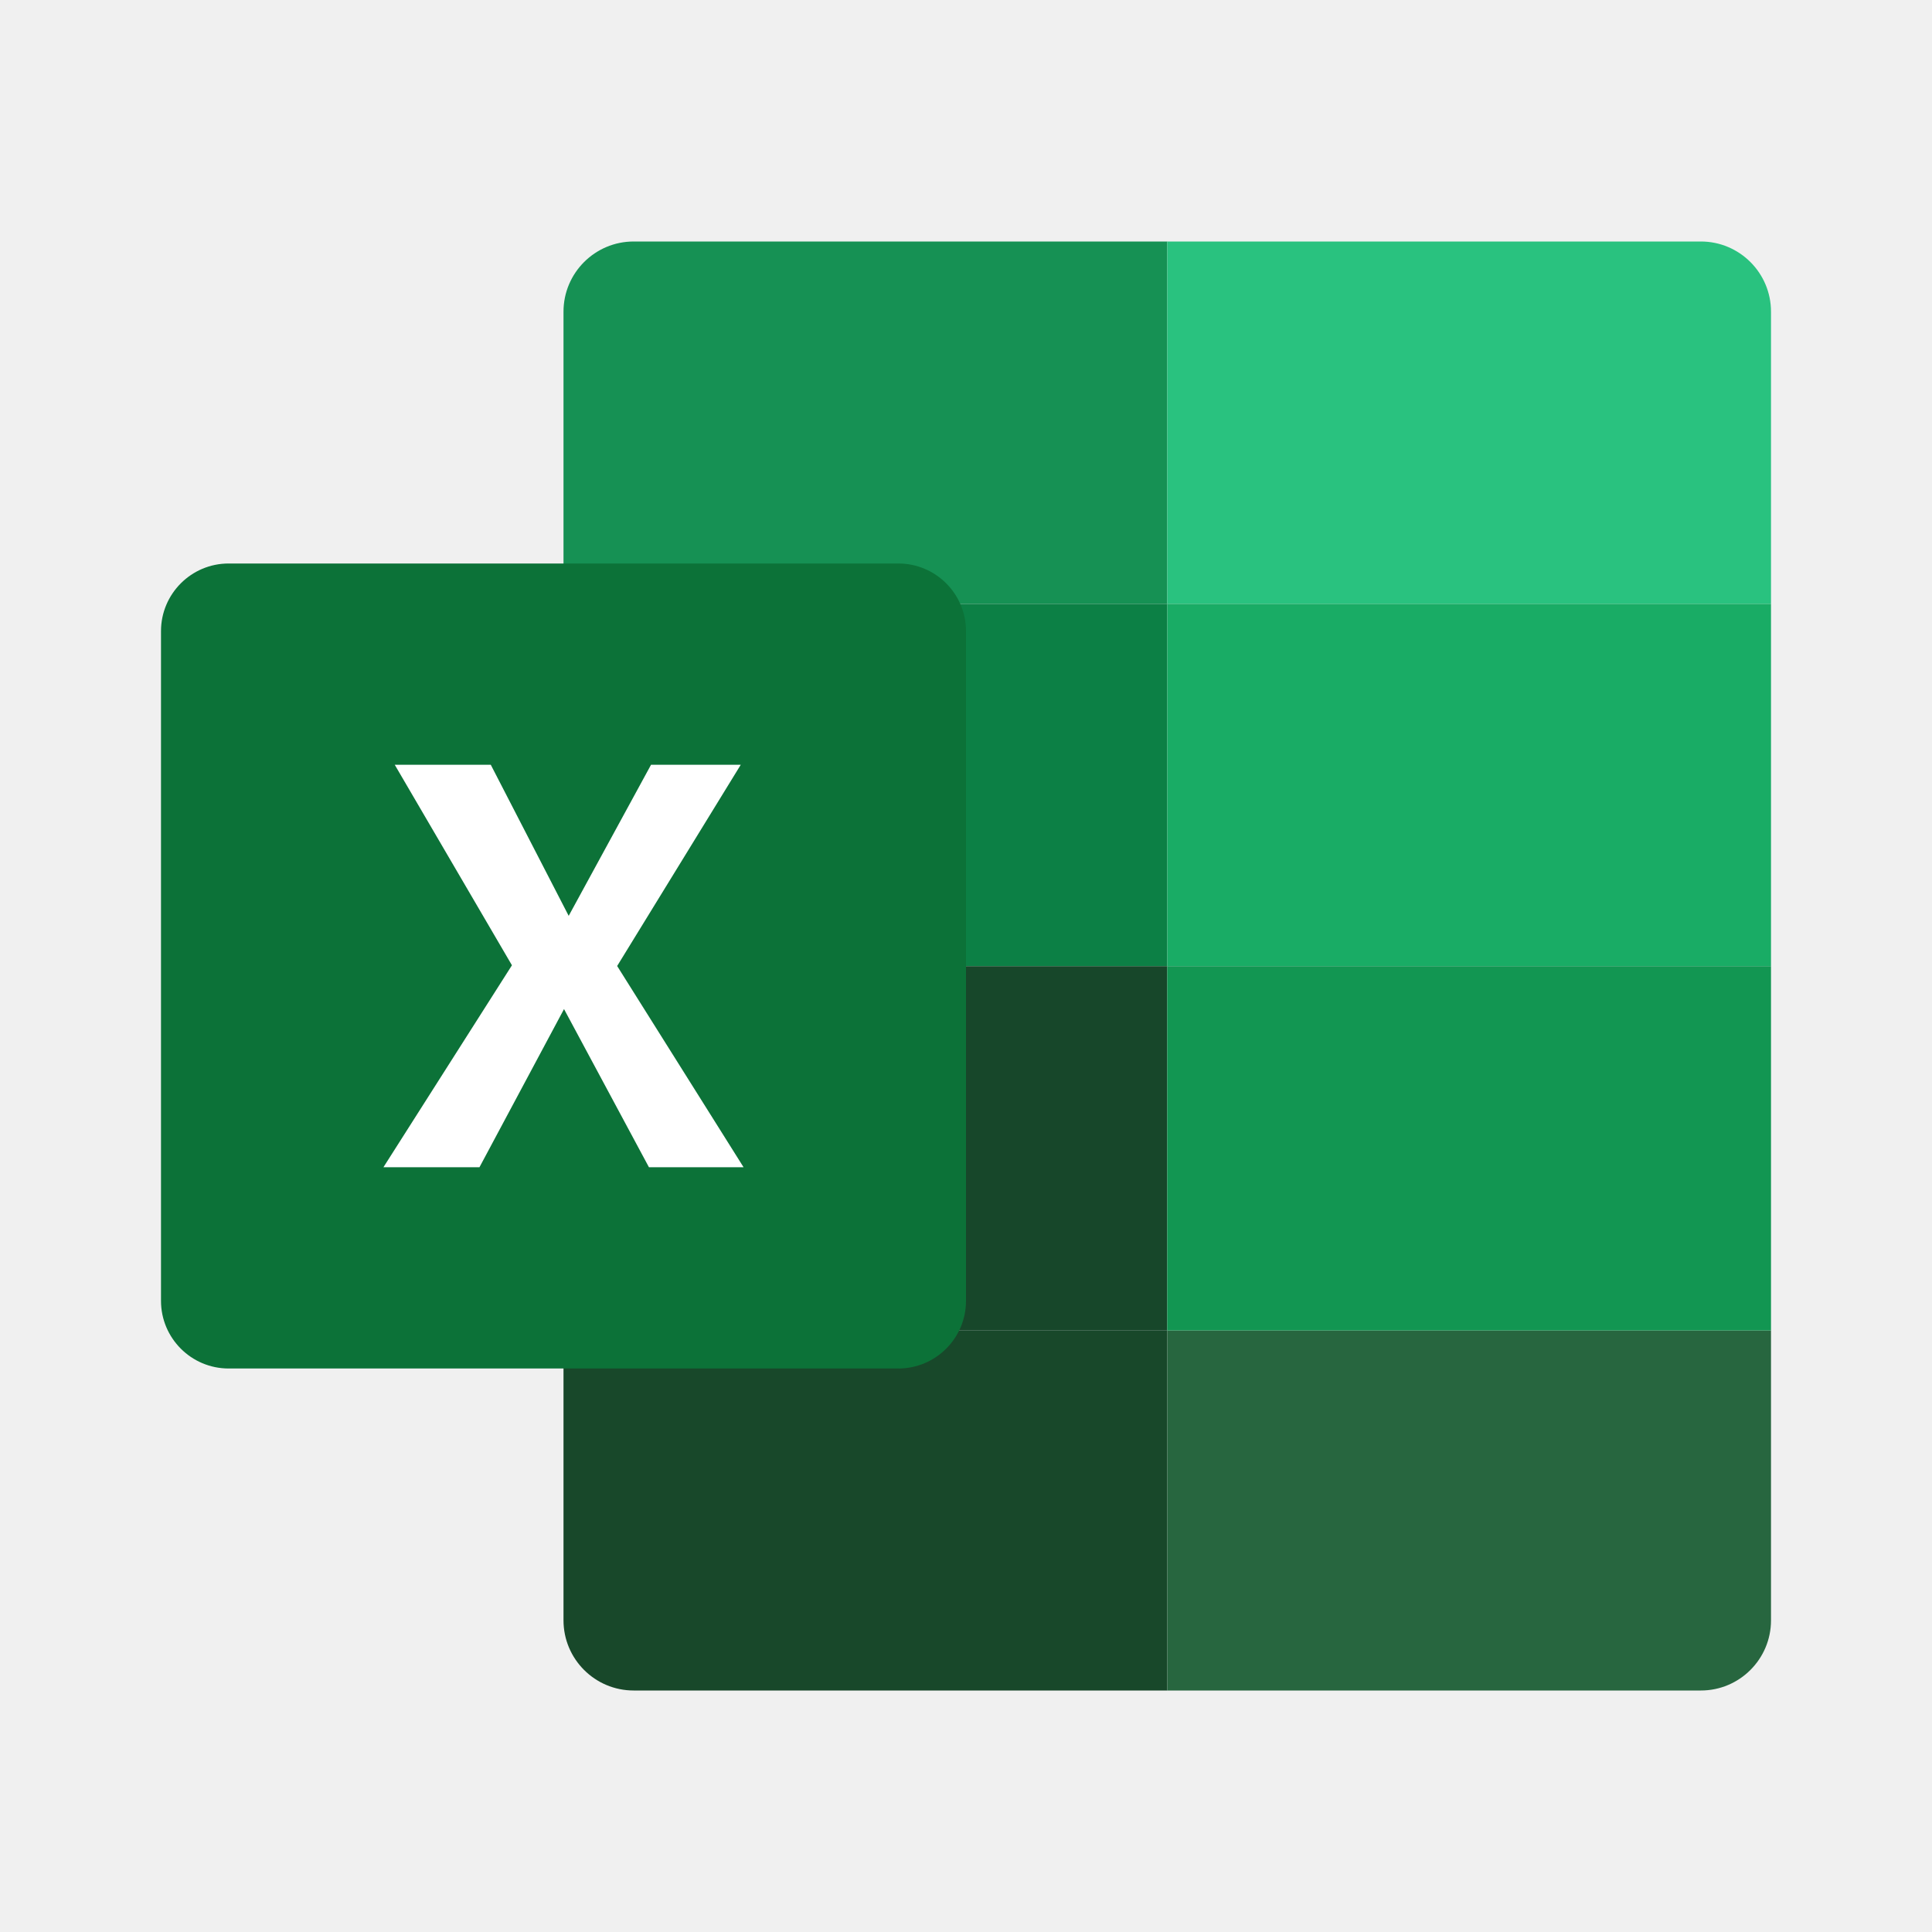
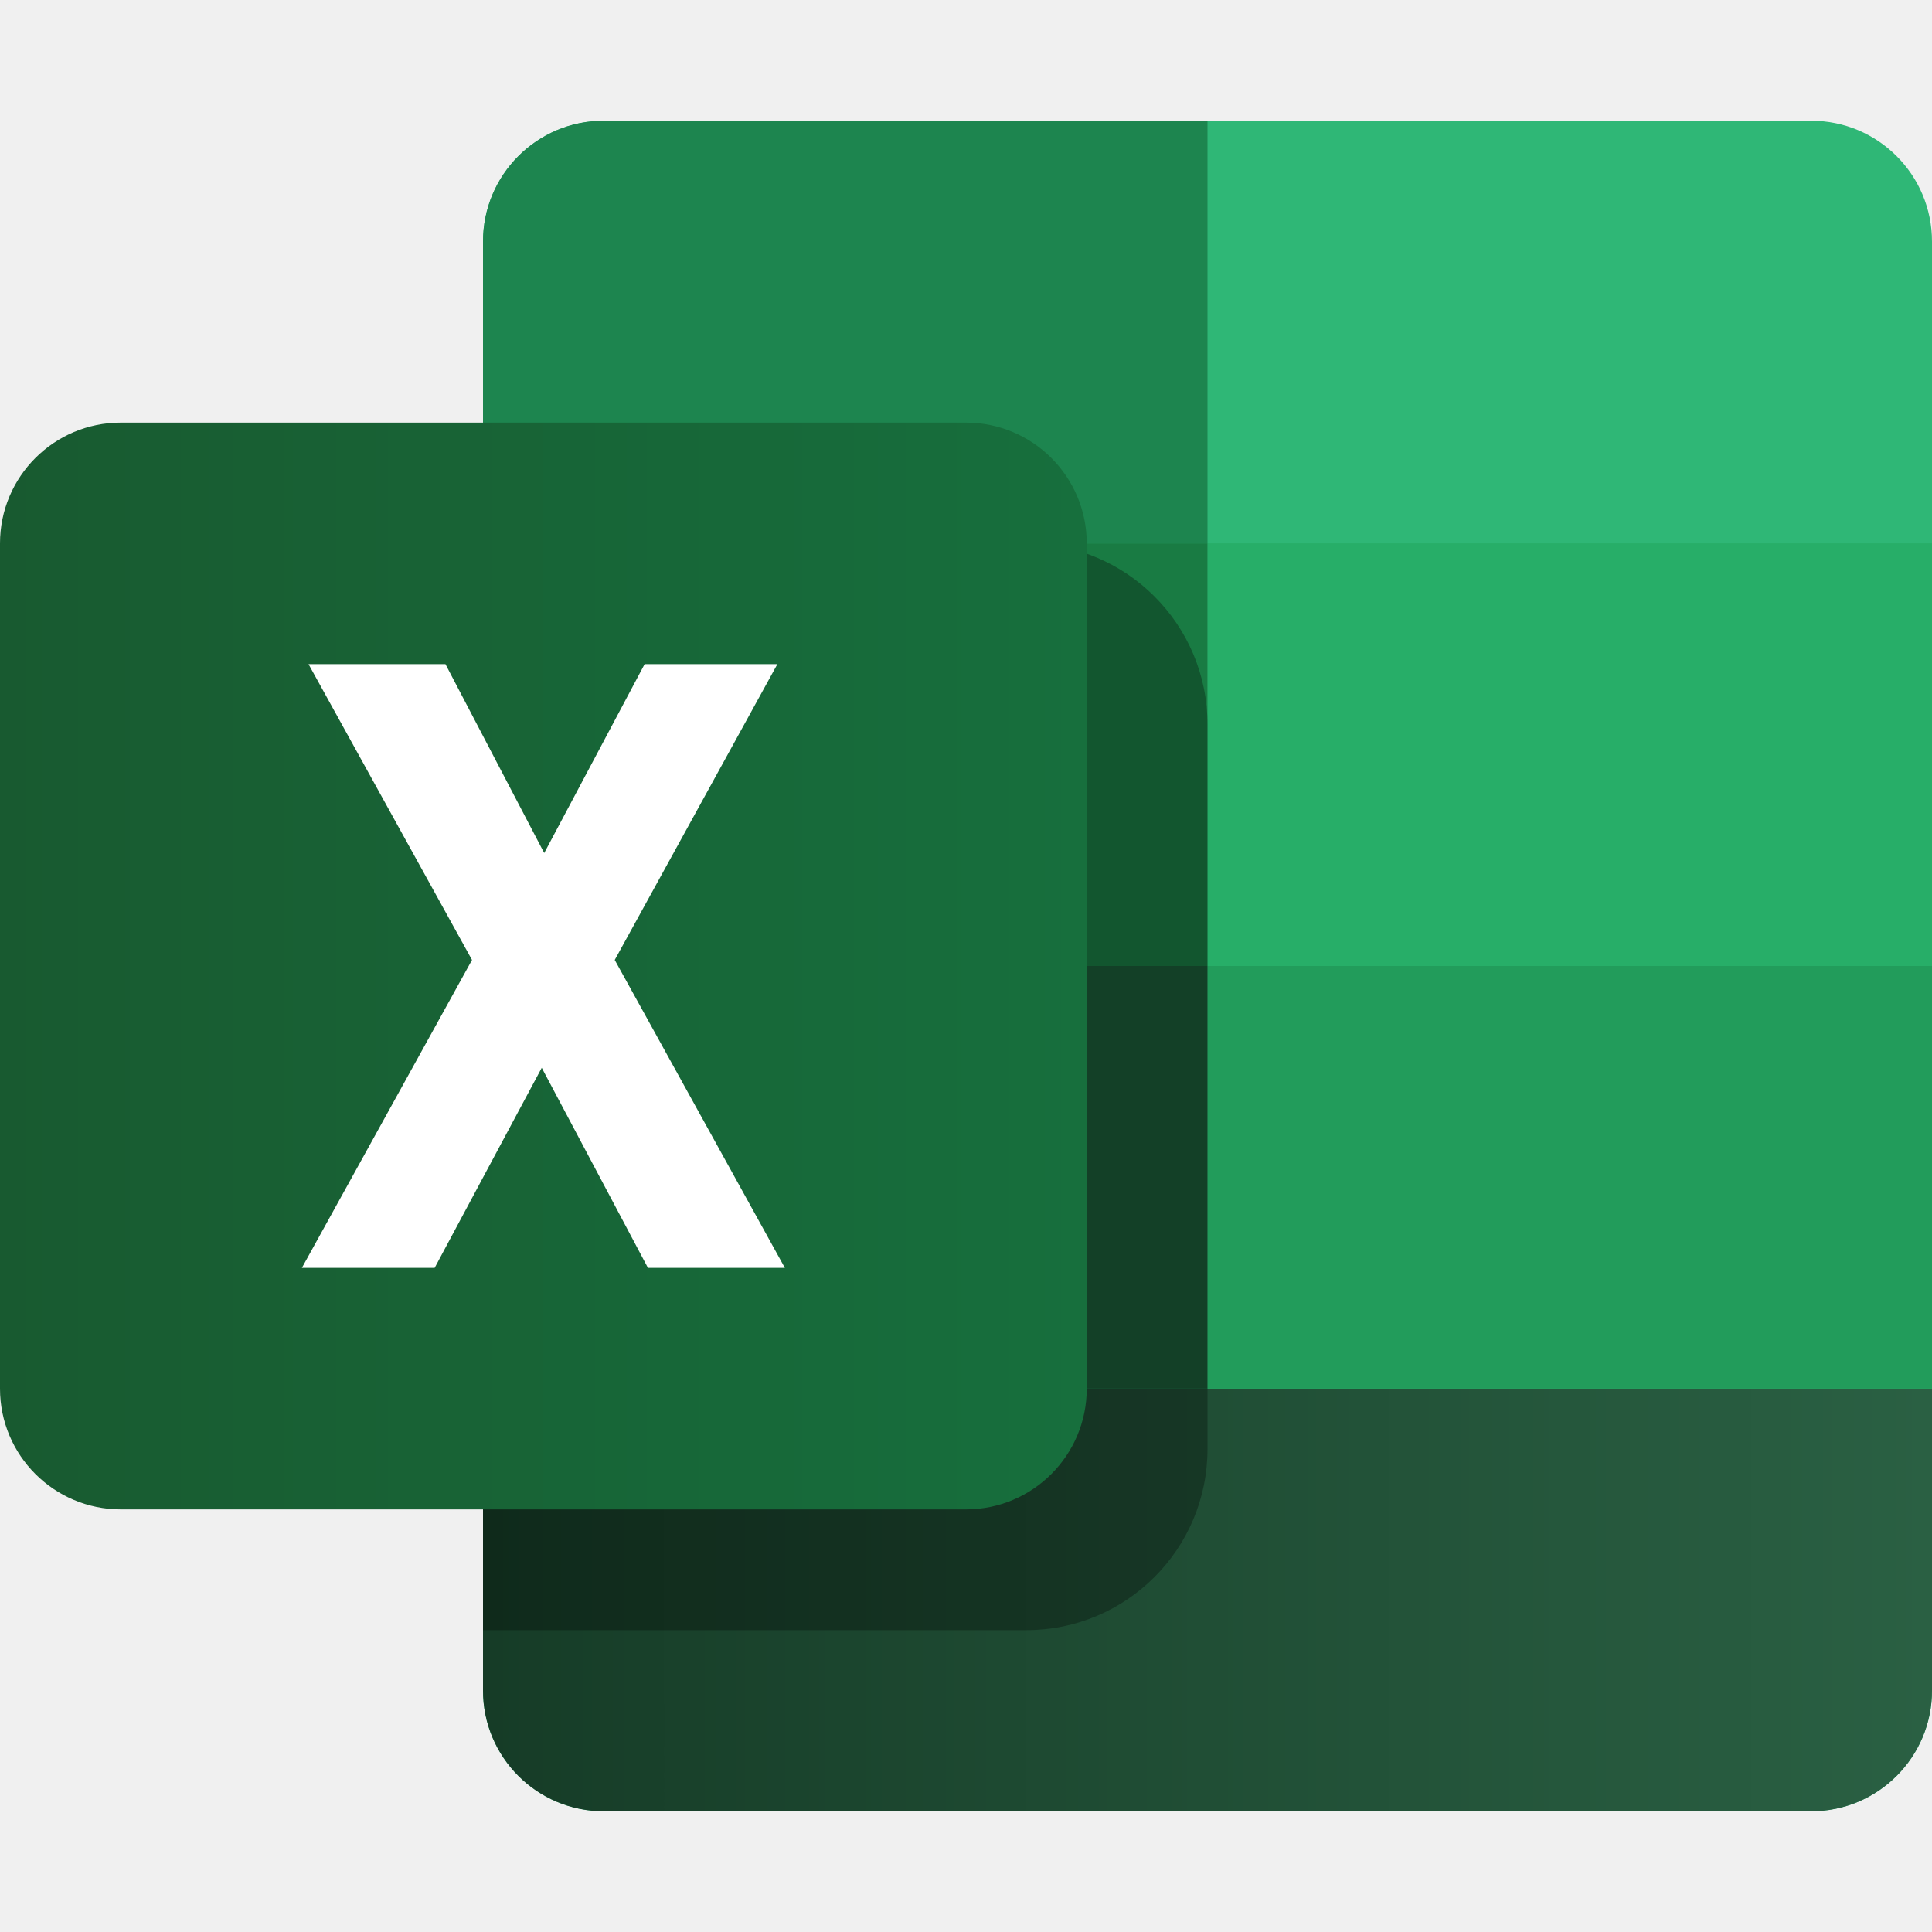
- <svg xmlns="http://www.w3.org/2000/svg" x="0px" y="0px" width="100" height="100" viewBox="0 0 48 48">
-   <path fill="#169154" d="M29,6H15.744C14.781,6,14,6.781,14,7.744v7.259h15V6z" />
-   <path fill="#18482a" d="M14,33.054v7.202C14,41.219,14.781,42,15.743,42H29v-8.946H14z" />
-   <path fill="#0c8045" d="M14 15.003H29V24.005H14z" />
-   <path fill="#17472a" d="M14 24.005H29V33.055H14z" />
-   <g>
-     <path fill="#29c27f" d="M42.256,6H29v9.003h15V7.744C44,6.781,43.219,6,42.256,6z" />
-     <path fill="#27663f" d="M29,33.054V42h13.257C43.219,42,44,41.219,44,40.257v-7.202H29z" />
-     <path fill="#19ac65" d="M29 15.003H44V24.005H29z" />
-     <path fill="#129652" d="M29 24.005H44V33.055H29z" />
-   </g>
-   <path fill="#0c7238" d="M22.319,34H5.681C4.753,34,4,33.247,4,32.319V15.681C4,14.753,4.753,14,5.681,14h16.638 C23.247,14,24,14.753,24,15.681v16.638C24,33.247,23.247,34,22.319,34z">
-     </path>
-   <path fill="#fff" d="M9.807 19L12.193 19 14.129 22.754 16.175 19 18.404 19 15.333 24 18.474 29 16.123 29 14.013 25.07 11.912 29 9.526 29 12.719 23.982z">
-     </path>
+ <svg xmlns="http://www.w3.org/2000/svg" x="0px" y="0px" width="100" height="100" viewBox="0 0 32 32">
+   <rect x="8" y="2" width="24" height="28" rx="2" fill="#2FB776" />
+   <path d="M8 23H32V28C32 29.105 31.105 30 30 30H10C8.895 30 8 29.105 8 28V23Z" fill="url(#paint0_linear_87_7712)" />
+   <rect x="20" y="16" width="12" height="7" fill="#229C5B" />
+   <rect x="20" y="9" width="12" height="7" fill="#27AE68" />
+   <path d="M8 4C8 2.895 8.895 2 10 2H20V9H8V4Z" fill="#1D854F" />
+   <rect x="8" y="9" width="12" height="7" fill="#197B43" />
+   <rect x="8" y="16" width="12" height="7" fill="#1B5B38" />
+   <path d="M8 12C8 10.343 9.343 9 11 9H17C18.657 9 20 10.343 20 12V24C20 25.657 18.657 27 17 27H8V12Z" fill="#000000" fill-opacity="0.3" />
+   <rect y="7" width="18" height="18" rx="2" fill="url(#paint1_linear_87_7712)" />
+   <path d="M13 21L10.182 15.9L12.876 11H10.677L9.014 14.129L7.378 11H5.11L7.818 15.9L5 21H7.199L8.973 17.686L10.732 21H13Z" fill="white" />
+   <defs>
+     <linearGradient id="paint0_linear_87_7712" x1="8" y1="26.5" x2="32" y2="26.5" gradientUnits="userSpaceOnUse">
+       <stop stop-color="#163C27" />
+       <stop offset="1" stop-color="#2A6043" />
+     </linearGradient>
+     <linearGradient id="paint1_linear_87_7712" x1="0" y1="16" x2="18" y2="16" gradientUnits="userSpaceOnUse">
+       <stop stop-color="#185A30" />
+       <stop offset="1" stop-color="#176F3D" />
+     </linearGradient>
+   </defs>
</svg>
